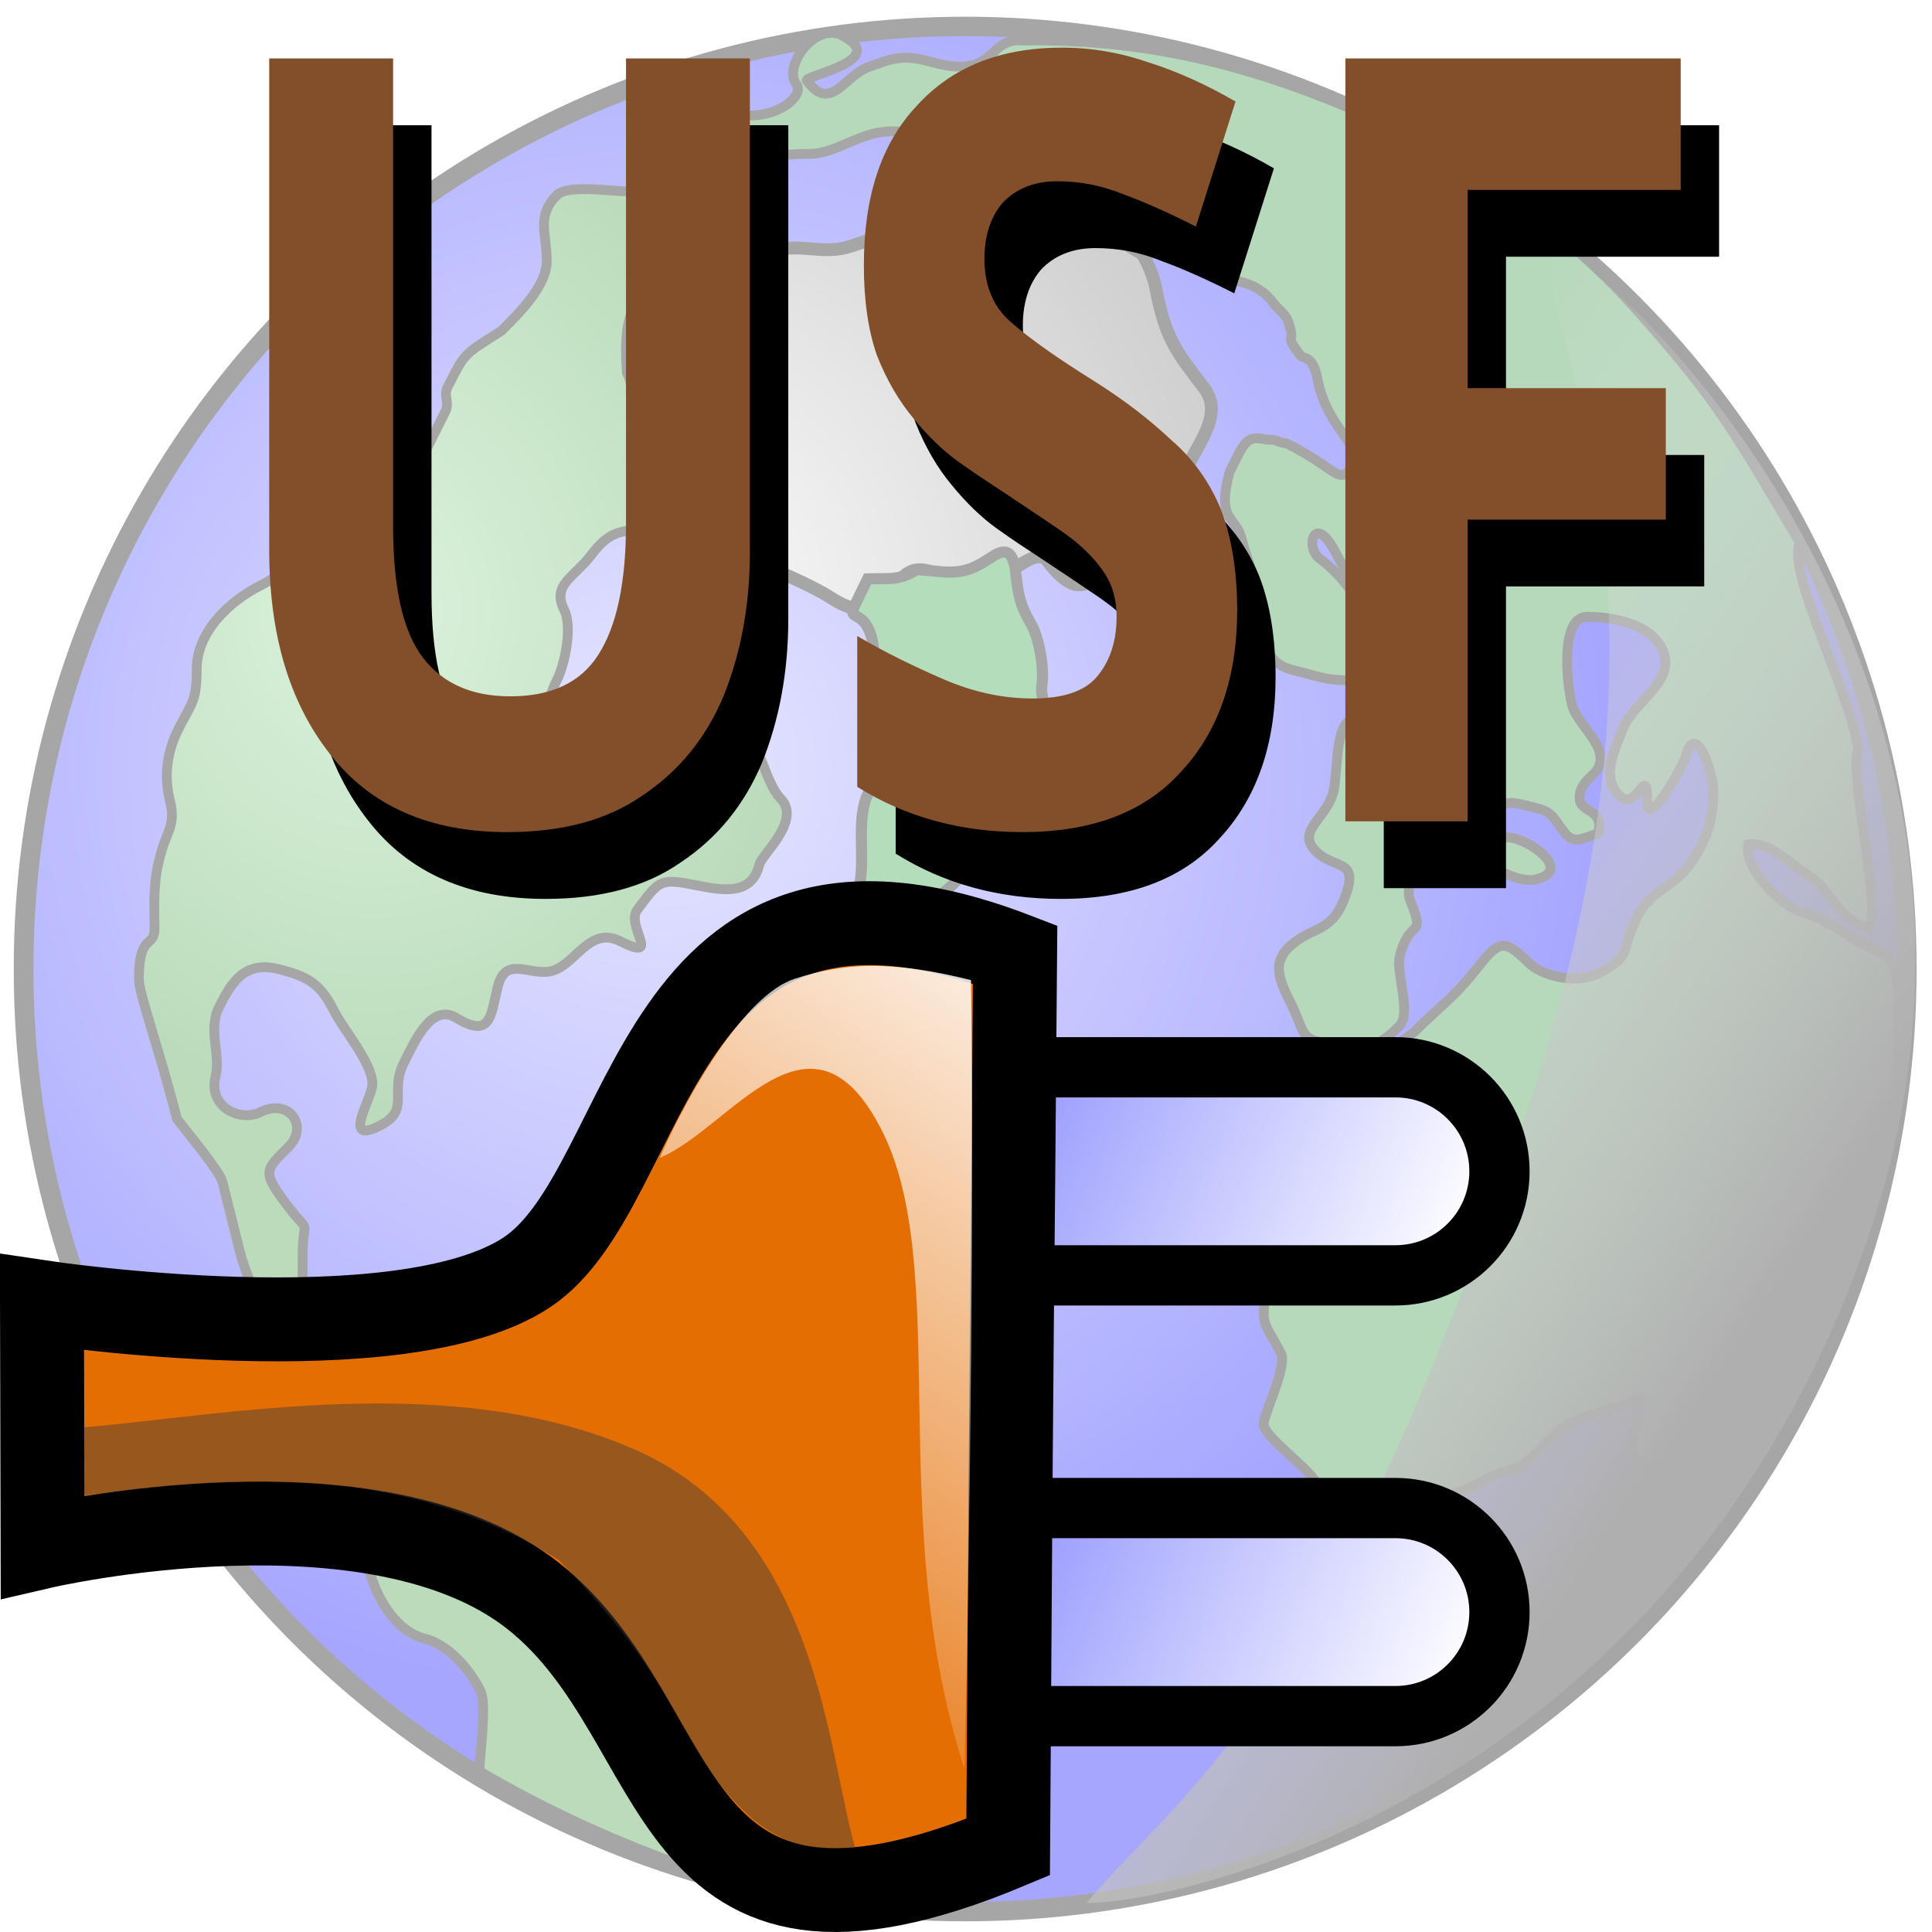
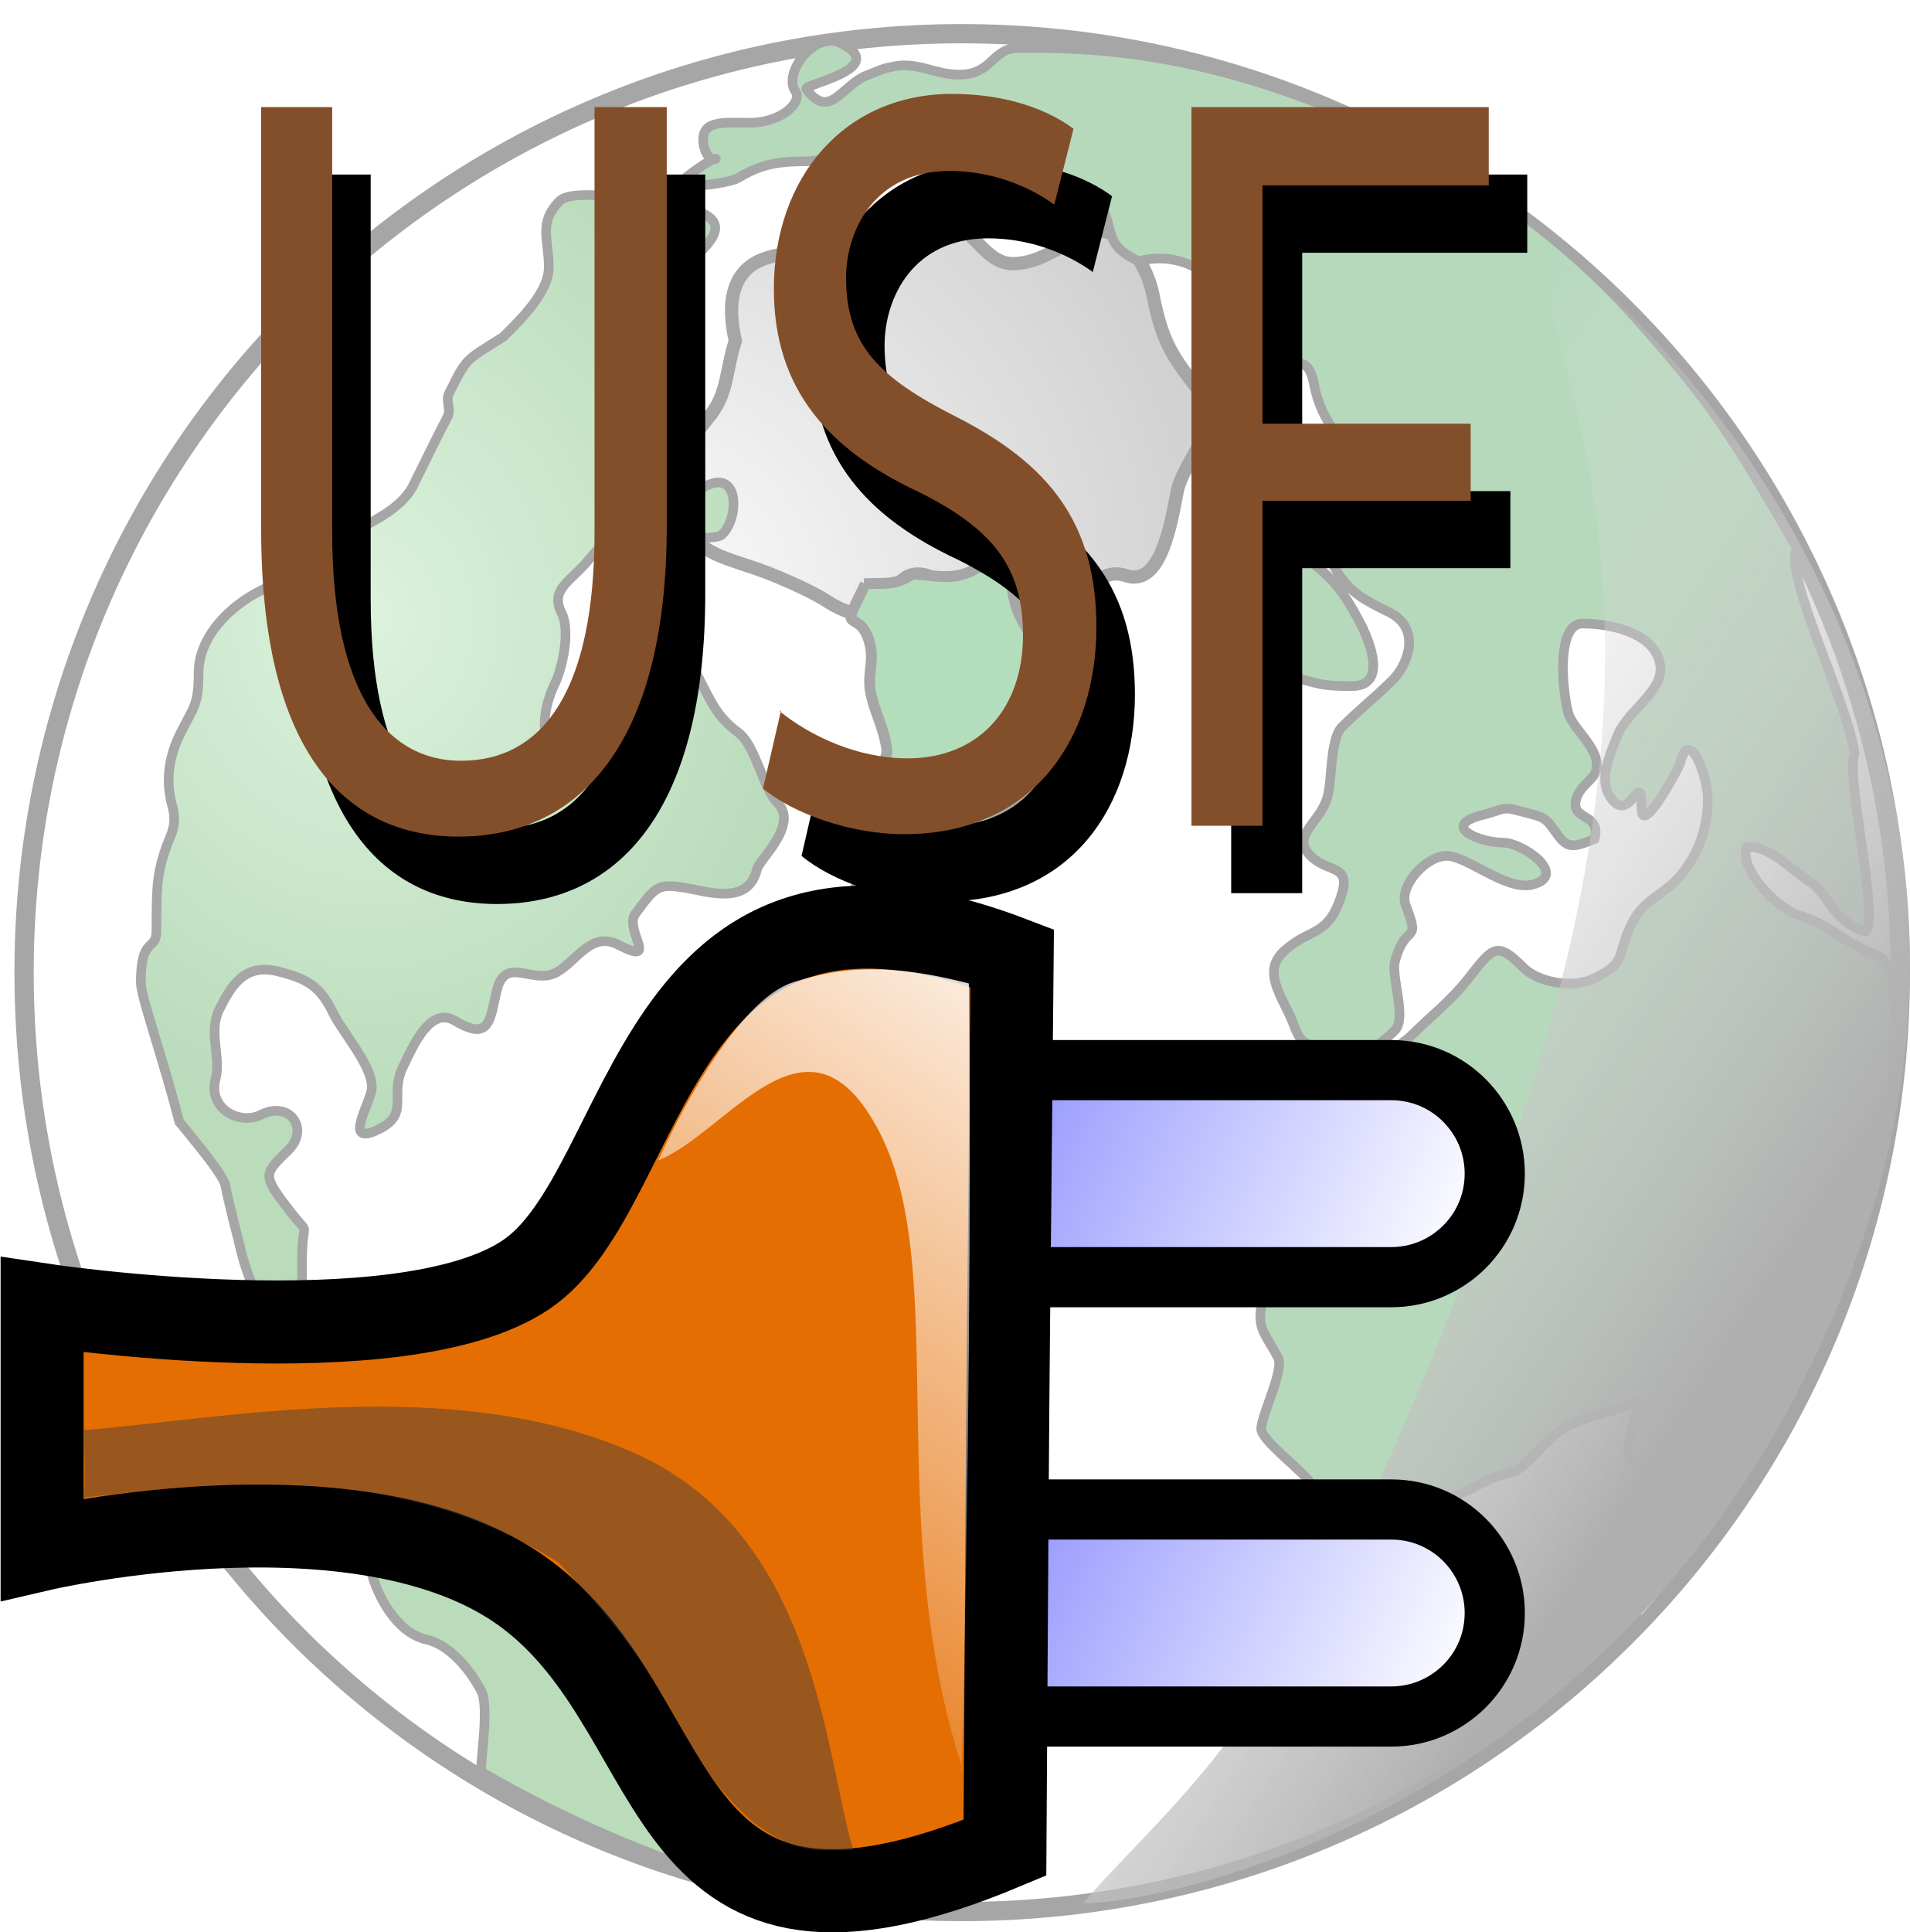
- <svg xmlns="http://www.w3.org/2000/svg" xmlns:xlink="http://www.w3.org/1999/xlink" width="16px" height="16px" id="svg6806" version="1.1">
-   <defs id="defs6808">
-     <linearGradient id="linearGradient3285">
-       <stop style="stop-color:#ffffff;stop-opacity:1;" offset="0" id="stop3287" />
-       <stop style="stop-color:#6e6e6e;stop-opacity:1;" offset="1" id="stop3289" />
+ <svg xmlns="http://www.w3.org/2000/svg" id="svg6806" viewBox="0 0 15.87 16.05">
+   <defs>
+     <radialGradient id="radial-gradient" cx="92929.17" cy="-53346.29" fx="92929.17" fy="-53346.29" r="779.43" gradientTransform="translate(-933.88 -523.01) scale(.01 0)" gradientUnits="userSpaceOnUse">
+       <stop offset="0" stop-color="#b6b8ff" />
+       <stop offset="1" stop-color="blue" />
+     </radialGradient>
+     <radialGradient id="radial-gradient-2" cx="-621.8" cy="301.07" fx="-621.8" fy="301.07" r="2" gradientTransform="translate(1799.867 580.342) rotate(-7.1951) scale(2.8139 -2.642) skewX(2.7733)" gradientUnits="userSpaceOnUse">
+       <stop offset="0" stop-color="#fff" />
+       <stop offset="1" stop-color="#6e6e6e" />
+     </radialGradient>
+     <radialGradient id="radial-gradient-3" cx="-18.96" cy="50.54" fx="-18.96" fy="50.54" r="3.64" gradientTransform="translate(24.47 62.9) rotate(-2.44) scale(1 -1.16)" gradientUnits="userSpaceOnUse">
+       <stop offset="0" stop-color="#9bda9e" />
+       <stop offset="1" stop-color="#399a3d" />
+     </radialGradient>
+     <linearGradient id="linear-gradient" x1="15.88" y1="6.05" x2="10.56" y2="9.55" gradientTransform="translate(-1.48 17.25) scale(1 -1)" gradientUnits="userSpaceOnUse">
+       <stop offset="0" stop-color="#1a1a1a" />
+       <stop offset="1" stop-color="#c3c3c3" stop-opacity="0" />
    </linearGradient>
-     <linearGradient id="linearGradient3270">
-       <stop style="stop-color:#1a1a1a;stop-opacity:1;" offset="0" id="stop3272" />
-       <stop style="stop-color:#c3c3c3;stop-opacity:0;" offset="1" id="stop3274" />
+     <linearGradient id="linear-gradient-2" x1="-297.98" y1="1703.12" x2="-295.77" y2="1708.09" gradientTransform="translate(-1388.512 257.0496) rotate(90) scale(.8199 -.8199)" gradientUnits="userSpaceOnUse">
+       <stop offset="0" stop-color="#888bfe" />
+       <stop offset="1" stop-color="#fff" />
    </linearGradient>
-     <linearGradient id="linearGradient3254">
-       <stop id="stop3256" offset="0" style="stop-color:#9bda9e;stop-opacity:1;" />
-       <stop id="stop3258" offset="1" style="stop-color:#399a3d;stop-opacity:1;" />
+     <linearGradient id="linear-gradient-3" x1="-297.98" y1="1703.12" x2="-295.77" y2="1708.09" gradientTransform="translate(-1388.512 253.3989) rotate(90) scale(.8199 -.8199)" gradientUnits="userSpaceOnUse">
+       <stop offset="0" stop-color="#888bfe" />
+       <stop offset="1" stop-color="#fff" />
    </linearGradient>
-     <linearGradient id="linearGradient3240">
-       <stop id="stop3242" offset="0" style="stop-color:#b6b8ff;stop-opacity:1;" />
-       <stop id="stop3244" offset="1" style="stop-color:#0000ff;stop-opacity:1;" />
+     <linearGradient id="linear-gradient-4" x1="-184.2" y1="1914.54" x2="-174.63" y2="1908.17" gradientTransform="translate(-1320.613 135.8094) rotate(90) scale(.6948 -.6948)" gradientUnits="userSpaceOnUse">
+       <stop offset="0" stop-color="#fff" />
+       <stop offset="1" stop-color="#fff" stop-opacity="0" />
    </linearGradient>
-     <linearGradient id="linearGradient2851">
-       <stop style="stop-color:#000000;stop-opacity:1;" offset="0" id="stop2853" />
-       <stop style="stop-color:#000000;stop-opacity:0;" offset="1" id="stop2855" />
-     </linearGradient>
-     <linearGradient id="linearGradient7278">
-       <stop style="stop-color:#ffffff;stop-opacity:1;" offset="0" id="stop7280" />
-       <stop style="stop-color:#ffffff;stop-opacity:0;" offset="1" id="stop7282" />
-     </linearGradient>
-     <linearGradient id="linearGradient7262">
-       <stop style="stop-color:#888bfe;stop-opacity:1;" offset="0" id="stop7264" />
-       <stop style="stop-color:#ffffff;stop-opacity:1;" offset="1" id="stop7266" />
-     </linearGradient>
-     <linearGradient xlink:href="#linearGradient7262" id="linearGradient7268" x1="4.597" y1="5.552" x2="6.807" y2="0.582" gradientUnits="userSpaceOnUse" gradientTransform="translate(-0.9556444,0.3822577)" />
-     <linearGradient xlink:href="#linearGradient7262" id="linearGradient7272" gradientUnits="userSpaceOnUse" gradientTransform="translate(4.93629,0.2935463)" x1="4.597" y1="5.552" x2="6.807" y2="0.582" />
-     <linearGradient xlink:href="#linearGradient7278" id="linearGradient7284" x1="2.84" y1="2.832" x2="12.407" y2="9.199" gradientUnits="userSpaceOnUse" />
-     <radialGradient xlink:href="#linearGradient3240" id="radialGradient2857" cx="-203.727" cy="389.867" fx="-203.727" fy="389.867" r="779.433" gradientTransform="translate(0,5.1869245e-5)" gradientUnits="userSpaceOnUse" />
-     <radialGradient xlink:href="#linearGradient3254" id="radialGradient3252" cx="3.09" cy="6.514" fx="3.09" fy="6.514" r="3.637" gradientTransform="matrix(0.9975375,-4.2549656e-2,4.9462775e-2,1.159609,-0.3492926,-2.375735)" gradientUnits="userSpaceOnUse" />
-     <linearGradient xlink:href="#linearGradient3270" id="linearGradient3276" x1="15.382" y1="9.685" x2="10.06" y2="6.181" gradientUnits="userSpaceOnUse" gradientTransform="matrix(0.9984446,0,0,0.9984446,-8.3930412e-4,2.2814117e-4)" />
-     <radialGradient xlink:href="#linearGradient3285" id="radialGradient3291" cx="5.687" cy="3.506" fx="5.687" fy="3.506" r="1.996" gradientTransform="matrix(2.791767,-0.3524404,0.1956759,2.6383,-11.53804,-2.109557)" gradientUnits="userSpaceOnUse" />
-     <linearGradient xlink:href="#linearGradient7262" id="linearGradient3293" gradientUnits="userSpaceOnUse" gradientTransform="matrix(0.6958568,0,0,0.6958568,8.990396,-11.19594)" x1="4.597" y1="5.552" x2="6.807" y2="0.582" />
-     <linearGradient xlink:href="#linearGradient7262" id="linearGradient3295" gradientUnits="userSpaceOnUse" gradientTransform="matrix(0.6958568,0,0,0.6958568,4.890453,-11.13421)" x1="4.597" y1="5.552" x2="6.807" y2="0.582" />
-     <linearGradient xlink:href="#linearGradient7278" id="linearGradient3297" gradientUnits="userSpaceOnUse" gradientTransform="matrix(0,0.6958568,-0.6958568,0,11.40021,5.555445)" x1="2.84" y1="2.832" x2="12.407" y2="9.199" />
-     <linearGradient xlink:href="#linearGradient7278" id="linearGradient3301" gradientUnits="userSpaceOnUse" gradientTransform="matrix(0,0.6958568,-0.6958568,0,10.70771,15.43044)" x1="2.84" y1="2.832" x2="12.407" y2="9.199" />
-     <linearGradient xlink:href="#linearGradient7262" id="linearGradient3305" gradientUnits="userSpaceOnUse" gradientTransform="matrix(0.8211366,0,0,0.8211366,14.18956,-11.55889)" x1="4.597" y1="5.552" x2="6.807" y2="0.582" />
-     <linearGradient xlink:href="#linearGradient7262" id="linearGradient3308" gradientUnits="userSpaceOnUse" gradientTransform="matrix(0.6958568,0,0,0.6958568,18.86539,-10.50345)" x1="4.597" y1="5.552" x2="6.807" y2="0.582" />
-     <linearGradient xlink:href="#linearGradient7262" id="linearGradient3312" gradientUnits="userSpaceOnUse" gradientTransform="matrix(0.8211366,0,0,0.8211366,17.87602,-11.51794)" x1="4.597" y1="5.552" x2="6.807" y2="0.582" />
-     <linearGradient xlink:href="#linearGradient7262" id="linearGradient3321" gradientUnits="userSpaceOnUse" gradientTransform="matrix(0.8211366,0,0,0.8211366,17.87602,-11.51794)" x1="4.597" y1="5.552" x2="6.807" y2="0.582" />
-     <linearGradient xlink:href="#linearGradient7262" id="linearGradient3323" gradientUnits="userSpaceOnUse" gradientTransform="matrix(0.8211366,0,0,0.8211366,14.18956,-11.55889)" x1="4.597" y1="5.552" x2="6.807" y2="0.582" />
-     <linearGradient xlink:href="#linearGradient7278" id="linearGradient3325" gradientUnits="userSpaceOnUse" gradientTransform="matrix(0,0.6958568,-0.6958568,0,10.70771,15.43044)" x1="2.84" y1="2.832" x2="12.407" y2="9.199" />
-     <linearGradient xlink:href="#linearGradient7278" id="linearGradient3329" gradientUnits="userSpaceOnUse" gradientTransform="matrix(0,0.6958568,-0.6958568,0,11.2697,16.5939)" x1="2.84" y1="2.832" x2="12.407" y2="9.199" />
-     <linearGradient xlink:href="#linearGradient7262" id="linearGradient3333" gradientUnits="userSpaceOnUse" gradientTransform="matrix(0.8211366,0,0,0.8211366,15.03448,-12.65556)" x1="4.597" y1="5.552" x2="6.807" y2="0.582" />
-     <linearGradient xlink:href="#linearGradient7262" id="linearGradient3336" gradientUnits="userSpaceOnUse" gradientTransform="matrix(0.8211366,0,0,0.8211366,19.03949,-12.07993)" x1="4.597" y1="5.552" x2="6.807" y2="0.582" />
-     <linearGradient xlink:href="#linearGradient7262" id="linearGradient3340" gradientUnits="userSpaceOnUse" gradientTransform="matrix(0.8211366,0,0,0.8211366,20.18956,-15.55889)" x1="4.597" y1="5.552" x2="6.807" y2="0.582" />
-     <linearGradient xlink:href="#linearGradient7262" id="linearGradient3344" gradientUnits="userSpaceOnUse" gradientTransform="matrix(0.8211366,0,0,0.8211366,18.88206,-12.65555)" x1="4.597" y1="5.552" x2="6.807" y2="0.582" />
-     <linearGradient xlink:href="#linearGradient7262" id="linearGradient3353" gradientUnits="userSpaceOnUse" gradientTransform="matrix(0.8211366,0,0,0.8211366,18.88206,-12.65555)" x1="4.597" y1="5.552" x2="6.807" y2="0.582" />
-     <linearGradient xlink:href="#linearGradient7262" id="linearGradient3355" gradientUnits="userSpaceOnUse" gradientTransform="matrix(0.8211366,0,0,0.8211366,15.03448,-12.65556)" x1="4.597" y1="5.552" x2="6.807" y2="0.582" />
-     <linearGradient xlink:href="#linearGradient7278" id="linearGradient3357" gradientUnits="userSpaceOnUse" gradientTransform="matrix(0,0.6958568,-0.6958568,0,11.2697,16.5939)" x1="2.84" y1="2.832" x2="12.407" y2="9.199" />
-     <linearGradient xlink:href="#linearGradient7278" id="linearGradient3361" gradientUnits="userSpaceOnUse" gradientTransform="matrix(0,0.6958568,-0.6958568,0,9.67696,16.21164)" x1="2.84" y1="2.832" x2="12.407" y2="9.199" />
-     <linearGradient xlink:href="#linearGradient7262" id="linearGradient3365" gradientUnits="userSpaceOnUse" gradientTransform="matrix(0.8211366,0,0,0.8211366,14.14254,-19.95031)" x1="4.597" y1="5.552" x2="6.807" y2="0.582" />
-     <linearGradient xlink:href="#linearGradient7262" id="linearGradient3368" gradientUnits="userSpaceOnUse" gradientTransform="matrix(0.8211366,0,0,0.8211366,17.79899,-19.95031)" x1="4.597" y1="5.552" x2="6.807" y2="0.582" />
-     <linearGradient xlink:href="#linearGradient7262" id="linearGradient3378" gradientUnits="userSpaceOnUse" gradientTransform="matrix(0.8211366,0,0,0.8211366,17.79899,-19.95031)" x1="4.597" y1="5.552" x2="6.807" y2="0.582" />
-     <linearGradient xlink:href="#linearGradient7262" id="linearGradient3380" gradientUnits="userSpaceOnUse" gradientTransform="matrix(0.8211366,0,0,0.8211366,14.14254,-19.95031)" x1="4.597" y1="5.552" x2="6.807" y2="0.582" />
-     <linearGradient xlink:href="#linearGradient7262" id="linearGradient3390" gradientUnits="userSpaceOnUse" gradientTransform="matrix(0.8211366,0,0,0.8211366,17.79899,-19.95031)" x1="4.597" y1="5.552" x2="6.807" y2="0.582" />
-     <linearGradient xlink:href="#linearGradient7262" id="linearGradient3392" gradientUnits="userSpaceOnUse" gradientTransform="matrix(0.8211366,0,0,0.8211366,14.14254,-19.95031)" x1="4.597" y1="5.552" x2="6.807" y2="0.582" />
-     <linearGradient xlink:href="#linearGradient7278" id="linearGradient3394" gradientUnits="userSpaceOnUse" gradientTransform="matrix(0,0.6958568,-0.6958568,0,9.67696,16.21164)" x1="2.84" y1="2.832" x2="12.407" y2="9.199" />
-     <radialGradient xlink:href="#linearGradient3240" id="radialGradient4759" gradientUnits="userSpaceOnUse" gradientTransform="translate(0,5.1869245e-5)" cx="-203.727" cy="389.867" fx="-203.727" fy="389.867" r="779.433" />
  </defs>
-   <g id="layer1">
-     <g id="g3068" style="opacity:0.349">
-       <a style="fill:url(#radialGradient2857);fill-opacity:1" transform="matrix(1.0107939e-2,0,0,1.0107939e-2,5.509436,1.835267)" id="a7312">
-         <path style="opacity:1;fill:url(#radialGradient4759);fill-opacity:1;stroke:#000000;stroke-width:16.147;stroke-miterlimit:4;stroke-dasharray:none;stroke-opacity:1" id="path1961" d="M 820,558.076 A 771.429,785.714 0 1 1 -722.857,558.076 A 771.429,785.714 0 1 1 820,558.076 z" transform="matrix(1.000006,0,0,0.981824,197.1427,64.42932)" />
-       </a>
-       <path id="path3740" d="M 6.112,2.778 C 6.044,2.478 6.074,2.183 6.378,2.084 C 6.622,2.004 6.809,2.116 7.043,2.04 C 7.307,1.954 7.528,1.861 7.775,1.78 C 8.028,1.697 8.146,2.127 8.407,2.127 C 8.681,2.127 8.824,1.948 9.073,1.867 C 9.298,1.793 9.522,2.13 9.572,2.387 C 9.651,2.802 9.74,2.911 9.971,3.212 C 10.17,3.472 9.824,3.76 9.771,4.037 C 9.709,4.361 9.623,4.824 9.339,4.731 C 9.05,4.637 9.015,5.09 8.673,4.644 C 8.564,4.502 8.289,4.861 8.075,4.861 C 7.847,4.861 7.632,4.571 7.442,4.818 C 7.269,5.045 7.142,5.121 6.877,4.948 C 6.725,4.849 6.376,4.698 6.212,4.644 C 5.947,4.558 5.747,4.516 5.613,4.167 C 5.496,3.861 5.772,3.569 5.912,3.386 C 6.055,3.2 6.036,3.027 6.112,2.778 z" style="fill:url(#radialGradient3291);fill-opacity:1;fill-rule:evenodd;stroke:#000000;stroke-width:0.106;stroke-linecap:butt;stroke-linejoin:miter;stroke-miterlimit:4;stroke-dasharray:none;stroke-opacity:1" />
-       <path id="path3742" d="M 5.192,3.087 C 5.299,3.301 5.14,3.499 5.307,3.722 C 5.473,3.943 5.566,4.127 5.856,3.982 C 6.147,3.837 6.135,4.252 6,4.386 C 5.945,4.442 5.541,4.386 5.452,4.386 C 5.176,4.386 5.06,4.379 4.903,4.588 C 4.757,4.783 4.567,4.84 4.672,5.05 C 4.746,5.199 4.671,5.515 4.614,5.628 C 4.52,5.817 4.489,6.014 4.585,6.206 C 4.677,6.388 4.99,6.537 4.99,6.234 C 4.99,5.949 5.157,5.952 5.336,5.772 C 5.452,5.656 5.327,5.319 5.481,5.166 C 5.656,4.991 5.757,5.459 5.798,5.541 C 5.913,5.772 5.954,5.889 6.145,6.032 C 6.288,6.139 6.343,6.49 6.462,6.61 C 6.644,6.791 6.31,7.075 6.289,7.159 C 6.226,7.412 6.003,7.379 5.769,7.332 C 5.463,7.271 5.463,7.288 5.278,7.534 C 5.178,7.669 5.492,7.973 5.134,7.794 C 4.902,7.678 4.788,7.938 4.614,8.025 C 4.424,8.12 4.194,7.886 4.123,8.169 C 4.062,8.412 4.069,8.605 3.777,8.429 C 3.573,8.307 3.438,8.617 3.343,8.805 C 3.222,9.048 3.405,9.193 3.141,9.325 C 2.823,9.484 3.084,9.097 3.084,8.978 C 3.084,8.802 2.844,8.528 2.766,8.372 C 2.651,8.142 2.548,8.086 2.304,8.025 C 2.019,7.954 1.911,8.147 1.813,8.343 C 1.72,8.528 1.831,8.731 1.784,8.92 C 1.724,9.161 1.983,9.297 2.159,9.209 C 2.398,9.09 2.558,9.331 2.39,9.498 C 2.204,9.684 2.164,9.696 2.362,9.96 C 2.594,10.27 2.506,10.03 2.506,10.422 C 2.506,10.538 2.506,10.653 2.506,10.769 C 2.506,10.881 2.491,11.002 2.654,11.101 C 2.852,11.221 2.948,11.294 3.158,11.252 C 3.337,11.216 3.457,11.288 3.603,11.346 C 3.81,11.429 3.918,11.673 4.094,11.779 C 4.32,11.915 4.497,12.004 4.73,12.097 C 4.907,12.168 5.139,12.267 5.25,12.415 C 5.379,12.587 5.554,12.759 5.712,12.877 C 5.896,13.015 6.119,13.053 6.289,13.223 C 6.448,13.382 6.603,13.392 6.78,13.628 C 6.946,13.849 7.178,13.87 7.387,13.974 C 7.569,14.065 7.703,13.685 7.935,13.916 C 8.056,14.037 8.251,14.197 8.282,14.321 C 8.34,14.553 8.035,14.638 7.878,14.638 C 7.754,14.638 7.861,14.664 7.82,14.725 C 7.665,14.725 7.733,15.072 7.589,15.129 C 7.52,15.157 7.42,15.172 7.358,15.187 L 7.213,15.187 C 7.175,15.178 7.136,15.168 7.098,15.158 C 6.973,15.127 6.643,15.357 6.52,15.418 C 6.365,15.496 6.1,15.464 5.939,15.545 C 5.272,15.334 4.575,15.025 3.975,14.671 C 3.954,14.656 4.041,14.127 3.979,14.003 C 3.883,13.811 3.706,13.617 3.517,13.57 C 3.262,13.506 3.107,13.202 3.055,12.992 C 2.998,12.764 2.919,12.564 2.737,12.472 C 2.431,12.319 2.709,12.111 2.852,12.039 C 3.057,11.937 3.129,11.661 2.997,11.519 C 2.778,11.285 2.688,11.358 2.506,11.267 C 2.356,11.192 2.233,11.119 2.188,10.942 C 2.14,10.747 2.036,10.564 1.986,10.364 C 1.936,10.165 1.89,9.979 1.842,9.787 C 1.819,9.698 1.538,9.362 1.466,9.267 C 1.308,8.653 1.15,8.228 1.15,8.106 C 1.151,7.715 1.285,7.86 1.28,7.678 C 1.272,7.357 1.282,7.228 1.347,7.018 C 1.386,6.891 1.454,6.82 1.409,6.639 C 1.353,6.417 1.386,6.221 1.477,6.039 C 1.587,5.819 1.629,5.812 1.629,5.543 C 1.629,5.239 1.89,4.983 2.159,4.848 C 2.397,4.73 2.572,4.526 2.795,4.415 C 2.991,4.317 3.293,4.199 3.401,3.982 C 3.499,3.787 3.594,3.596 3.69,3.404 C 3.723,3.338 3.673,3.272 3.704,3.211 C 3.857,2.913 3.831,2.945 4.152,2.74 C 4.295,2.597 4.528,2.371 4.528,2.162 C 4.528,1.929 4.438,1.79 4.614,1.614 C 4.701,1.527 5.075,1.585 5.192,1.585 C 5.454,1.585 5.545,1.614 5.769,1.704 C 6.081,1.829 5.777,2.036 5.632,2.18 C 5.263,2.439 5.152,2.545 5.192,3.087 z" style="fill:url(#radialGradient3252);fill-opacity:1;fill-rule:evenodd;stroke:#000000;stroke-width:0.081;stroke-linecap:butt;stroke-linejoin:miter;stroke-miterlimit:4;stroke-dasharray:none;stroke-opacity:1" />
-       <path id="path5518" d="M 7.185,4.794 C 7.151,4.863 7.118,4.932 7.084,5.002 C 7.01,5.153 7.144,5.037 7.214,5.265 C 7.263,5.424 7.203,5.515 7.228,5.679 C 7.256,5.856 7.352,5.995 7.373,6.187 C 7.38,6.255 7.25,6.472 7.214,6.526 C 7.084,6.726 7.158,7.033 7.127,7.279 C 7.096,7.442 7.272,7.611 7.272,7.768 C 7.272,7.894 7.395,7.938 7.474,7.938 C 7.626,7.938 7.637,7.915 7.676,7.787 C 7.706,7.689 7.718,7.468 7.791,7.411 C 7.842,7.371 8.022,7.219 8.022,7.147 C 8.022,7.005 8.19,6.872 8.267,6.771 C 8.354,6.657 8.473,6.571 8.57,6.507 C 8.712,6.415 8.758,6.357 8.758,6.15 C 8.758,6.014 8.606,5.822 8.628,5.679 C 8.651,5.527 8.601,5.274 8.541,5.171 C 8.442,5 8.435,4.934 8.411,4.738 C 8.393,4.58 8.339,4.531 8.224,4.606 C 8.092,4.693 8.01,4.738 7.863,4.738 C 7.776,4.738 7.684,4.719 7.589,4.719 C 7.438,4.814 7.35,4.787 7.185,4.794 z" style="fill:#299d3d;fill-opacity:1;fill-rule:evenodd;stroke:#000000;stroke-width:0.092;stroke-linecap:butt;stroke-linejoin:miter;stroke-miterlimit:4;stroke-dasharray:none;stroke-opacity:1" />
-       <path id="path5522" d="M 10.494,3.642 C 10.32,3.601 10.31,3.655 10.183,3.909 C 10.071,4.322 10.238,4.272 10.284,4.465 C 10.325,4.636 10.429,4.858 10.429,5.028 C 10.429,5.267 10.47,5.49 10.703,5.548 C 10.982,5.618 10.975,5.635 11.245,5.635 C 11.543,5.635 11.398,5.279 11.331,5.144 C 11.225,4.932 11.127,4.775 10.927,4.624 C 10.803,4.531 10.887,4.227 11.071,4.595 C 11.201,4.854 11.337,4.916 11.562,5.028 C 11.815,5.155 11.725,5.443 11.591,5.577 C 11.431,5.737 11.317,5.822 11.158,5.982 C 11.059,6.08 11.077,6.421 11.042,6.559 C 10.987,6.78 10.729,6.881 10.898,7.05 C 11.058,7.21 11.271,7.1 11.129,7.454 C 11.029,7.705 10.89,7.677 10.725,7.801 C 10.519,7.955 10.587,8.103 10.696,8.321 C 10.812,8.553 10.757,8.638 11.071,8.638 C 11.37,8.638 11.376,8.709 11.591,8.494 C 11.689,8.396 11.56,8.05 11.591,7.924 C 11.677,7.58 11.813,7.793 11.678,7.454 C 11.613,7.293 11.844,7.043 12.017,7.043 C 12.192,7.043 12.512,7.334 12.725,7.281 C 13.035,7.203 12.642,6.935 12.486,6.935 C 12.284,6.935 11.956,6.793 12.313,6.704 C 12.548,6.645 12.445,6.621 12.739,6.696 C 12.863,6.728 12.872,6.79 12.961,6.9 C 13.029,6.983 13.091,6.956 13.237,6.898 C 13.285,6.694 13.089,6.734 13.082,6.617 C 13.073,6.483 13.2,6.431 13.237,6.357 C 13.325,6.182 13.059,5.998 13.021,5.844 C 12.972,5.652 12.92,5.108 13.143,5.108 C 13.371,5.108 13.721,5.174 13.786,5.433 C 13.842,5.659 13.526,5.823 13.439,6.039 C 13.358,6.243 13.265,6.442 13.411,6.588 C 13.558,6.735 13.642,6.295 13.642,6.646 C 13.642,6.879 13.946,6.325 13.959,6.27 C 14.039,5.951 14.19,6.399 14.19,6.559 C 14.19,6.789 14.126,6.982 13.988,7.166 C 13.838,7.366 13.668,7.372 13.555,7.599 C 13.417,7.875 13.527,7.916 13.237,8.061 C 13.051,8.154 12.768,8.082 12.66,7.974 C 12.44,7.755 12.41,7.796 12.198,8.061 C 12.041,8.257 11.896,8.363 11.736,8.523 C 11.569,8.69 11.32,8.72 11.216,8.927 C 11.124,9.111 10.997,9.35 11.042,9.534 C 11.102,9.772 10.901,9.935 10.754,10.082 C 10.609,10.227 10.538,10.511 10.494,10.689 C 10.423,10.974 10.494,10.979 10.609,11.209 C 10.66,11.31 10.484,11.671 10.465,11.786 C 10.448,11.885 10.836,12.154 10.898,12.277 C 10.98,12.441 11.289,12.321 11.418,12.451 C 11.529,12.561 11.854,12.415 11.967,12.393 C 12.197,12.347 12.323,12.206 12.544,12.162 C 12.675,12.136 12.825,11.877 13.006,11.786 C 13.211,11.684 13.375,11.674 13.555,11.584 C 13.701,11.511 13.409,12.002 13.555,12.075 C 13.759,12.177 13.885,12.199 13.815,12.479 C 13.77,12.659 13.688,12.797 13.627,12.963 C 13.492,13.336 13.593,13.214 13.584,13.476 C 14.212,12.717 14.295,12.65 14.797,11.815 C 15.288,10.921 15.576,10.129 15.692,9.043 C 15.712,8.855 15.721,8.662 15.721,8.465 C 15.721,8.279 15.744,7.958 15.577,7.888 C 15.216,7.736 15.238,7.648 14.883,7.541 C 14.715,7.457 14.434,7.183 14.479,6.992 C 14.65,6.965 14.837,7.162 15.001,7.267 C 15.173,7.378 15.205,7.607 15.475,7.685 C 15.594,7.585 15.304,6.376 15.389,6.205 C 15.324,5.739 14.794,4.739 14.905,4.494 C 14.363,3.578 14.235,3.33 13.548,2.559 C 12.952,1.891 12.224,1.404 11.418,1 C 10.447,0.565 9.553,0.319 8.472,0.336 C 8.22,0.311 8.241,0.552 7.952,0.552 C 7.731,0.552 7.604,0.437 7.375,0.494 C 7.316,0.509 7.259,0.533 7.201,0.552 C 6.986,0.624 6.885,0.939 6.682,0.668 C 6.651,0.627 7.385,0.5 6.97,0.292 C 6.753,0.183 6.482,0.546 6.595,0.697 C 6.66,0.783 6.471,0.956 6.219,0.956 C 6.001,0.956 5.787,0.93 5.844,1.159 C 5.902,1.389 6.087,1.121 5.729,1.39 C 5.512,1.552 6.067,1.458 6.133,1.419 C 6.332,1.299 6.475,1.274 6.71,1.274 C 6.885,1.274 7.079,1.137 7.259,1.101 C 7.512,1.05 7.702,1.149 7.894,1.245 C 7.98,1.288 8.363,1.17 8.443,1.13 C 8.763,0.97 8.601,1.186 8.674,1.332 C 8.722,1.428 9.032,1.412 9.136,1.621 C 9.265,1.879 9.163,1.966 9.454,2.112 C 9.471,2.12 9.748,2.014 10.032,2.227 C 10.22,2.368 10.385,2.294 10.551,2.516 C 10.588,2.565 10.647,2.602 10.667,2.66 C 10.742,2.873 10.622,2.745 10.768,2.942 C 10.797,2.981 10.872,2.93 10.912,3.144 C 10.993,3.567 11.311,3.695 11.194,3.866 C 11.091,4.017 11.079,3.896 10.71,3.7 C 10.691,3.695 10.659,3.671 10.653,3.671 C 10.606,3.671 10.571,3.642 10.53,3.642 C 10.518,3.642 10.506,3.642 10.494,3.642 z" style="fill:#2d913e;fill-opacity:1;fill-rule:evenodd;stroke:#000000;stroke-width:0.081;stroke-linecap:butt;stroke-linejoin:miter;stroke-miterlimit:4;stroke-dasharray:none;stroke-opacity:1" />
-       <path id="path3260" d="M 8.997,15.759 C 9.71,15.769 13.832,14.908 15.452,10.303 C 17.053,5.755 13.492,2.291 12.885,2.055 C 12.564,2.592 14.251,4.567 12.575,9.412 C 10.919,14.2 9.873,14.739 8.997,15.759 z" style="fill:url(#linearGradient3276);fill-opacity:1;fill-rule:evenodd;stroke:none;stroke-width:1px;stroke-linecap:butt;stroke-linejoin:miter;stroke-opacity:1" />
+   <g id="g3068" opacity=".35">
+     <g id="a7312">
+       <path id="path1961" d="M15.79,8.08c0,4.31-3.49,7.8-7.8,7.8S.2,12.39.2,8.08,3.69.28,7.99.28s7.8,3.49,7.8,7.8Z" fill="url(#radial-gradient)" stroke="#000" stroke-miterlimit="10" stroke-width=".16" />
    </g>
-     <g id="g3382" transform="matrix(0.9984446,0,0,0.9984446,2.192649,-10.16055)">
-       <g transform="translate(-9.492734,0.7008058)" id="g3370">
-         <rect style="fill:url(#linearGradient3390);fill-opacity:1;fill-rule:evenodd;stroke:#000000;stroke-width:0.5;stroke-miterlimit:4;stroke-dasharray:none;stroke-dashoffset:0;stroke-opacity:1" id="rect3342" width="1.726" height="6.278" x="21.984" y="-19.734" ry="0.863" transform="matrix(0,1,-1,0,0,0)" />
-         <rect style="fill:url(#linearGradient3392);fill-opacity:1;fill-rule:evenodd;stroke:#000000;stroke-width:0.5;stroke-miterlimit:4;stroke-dasharray:none;stroke-dashoffset:0;stroke-opacity:1" id="rect6879" width="1.726" height="6.278" x="18.328" y="-19.734" ry="0.863" transform="matrix(0,1,-1,0,0,0)" />
-       </g>
-       <path id="path6877" d="M -1.848,20.978 C -1.848,20.978 1.133,21.427 2.178,20.727 C 3.245,20.013 3.19,16.928 6.224,18.094 C 6.198,21.448 6.198,20.387 6.166,25.497 C 3.229,26.724 3.558,24.473 2.233,23.419 C 0.909,22.366 -1.843,23.005 -1.843,23.005 L -1.848,20.978 z " style="fill:#e56e03;fill-opacity:1;fill-rule:evenodd;stroke:#000000;stroke-width:0.696px;stroke-linecap:butt;stroke-linejoin:miter;stroke-opacity:1" />
-       <path id="path7276" d="M 5.803,24.845 C 5.858,22.573 5.88,20.08 5.858,18.306 C 5.193,18.14 4.809,18.161 4.395,18.295 C 3.985,18.428 3.52,19.226 3.276,19.78 C 3.863,19.537 4.528,18.395 5.116,19.548 C 5.703,20.7 5.138,22.795 5.803,24.845 z " style="fill:url(#linearGradient3394);fill-opacity:1;fill-rule:evenodd;stroke:none;stroke-width:1px;stroke-linecap:butt;stroke-linejoin:miter;stroke-opacity:1" />
-       <path id="path7286" d="M -1.5,22.579 C -1.489,22.317 -1.502,22.258 -1.5,22.015 C -0.356,21.921 1.564,21.532 3.077,22.203 C 4.59,22.874 4.663,24.692 4.898,25.507 C 4.566,25.5 4.415,25.542 4.062,25.278 C 3.395,24.684 3.555,24.268 2.441,23.118 C 1.084,22.264 -0.388,22.448 -1.5,22.579 z " style="fill:#3c3c3c;fill-opacity:0.455;fill-rule:evenodd;stroke:none;stroke-width:1px;stroke-linecap:butt;stroke-linejoin:miter;stroke-opacity:1" />
+     <path id="path3740" d="M6.11,2.83c-.07-.3-.04-.6.27-.69.24-.08.43.03.67-.04.26-.09.48-.18.73-.26.25-.08.37.35.63.35s.42-.18.67-.26c.23-.07.45.26.5.52.08.41.17.52.4.82.2.26-.15.55-.2.82-.06.32-.15.79-.43.69-.29-.09-.32.36-.67-.09-.11-.14-.38.22-.6.22-.23,0-.44-.29-.63-.04-.17.23-.3.3-.57.13-.15-.1-.5-.25-.67-.3-.26-.09-.46-.13-.6-.48-.12-.31.16-.6.3-.78.14-.19.12-.36.2-.61Z" fill="url(#radial-gradient-2)" fill-rule="evenodd" stroke="#000" stroke-width=".11" />
+     <path id="path3742" d="M5.19,3.14c.11.21-.05.41.12.64.17.22.26.41.55.26.29-.15.28.27.14.4-.06.06-.46,0-.55,0-.28,0-.39,0-.55.2-.15.19-.34.25-.23.46.07.15,0,.46-.06.58-.09.19-.12.39-.03.58.09.18.4.33.4.03,0-.29.17-.28.35-.46.12-.12,0-.45.14-.61.18-.18.28.29.32.38.12.23.16.35.35.49.14.11.2.46.32.58.18.18-.15.47-.17.55-.06.25-.29.22-.52.17-.31-.06-.31-.04-.49.2-.1.13.21.44-.14.26-.23-.12-.35.14-.52.23-.19.1-.42-.14-.49.14-.06.24-.05.44-.35.26-.2-.12-.34.19-.43.38-.12.24.06.39-.2.52-.32.16-.06-.23-.06-.35,0-.18-.24-.45-.32-.61-.11-.23-.22-.29-.46-.35-.28-.07-.39.12-.49.32-.09.19.02.39-.03.58-.06.24.2.38.38.29.24-.12.4.12.23.29-.19.19-.23.2-.03.46.23.31.14.07.14.46v.35c0,.11-.02.23.15.33.2.12.29.19.5.15.18-.04.3.04.45.09.21.08.31.33.49.43.23.14.4.22.64.32.18.07.41.17.52.32.13.17.3.34.46.46.18.14.41.18.58.35.16.16.31.17.49.4.17.22.4.24.61.35.18.09.32-.29.55-.06.12.12.32.28.35.4.06.23-.25.32-.4.32-.12,0-.02.03-.06.09-.16,0-.09.35-.23.4-.07.03-.17.04-.23.06h-.14s-.08-.02-.12-.03c-.12-.03-.45.2-.58.26-.15.08-.42.05-.58.13-.67-.21-1.36-.52-1.96-.87-.02-.01.07-.54,0-.67-.1-.19-.27-.39-.46-.43-.25-.06-.41-.37-.46-.58-.06-.23-.14-.43-.32-.52-.31-.15-.03-.36.12-.43.2-.1.28-.38.14-.52-.22-.23-.31-.16-.49-.25-.15-.07-.27-.15-.32-.32-.05-.19-.15-.38-.2-.58-.05-.2-.1-.39-.14-.58-.02-.09-.3-.42-.38-.52-.16-.61-.32-1.04-.32-1.16,0-.39.13-.25.13-.43,0-.32,0-.45.07-.66.04-.13.11-.2.06-.38-.06-.22-.02-.42.07-.6.11-.22.15-.23.15-.5,0-.3.26-.56.53-.69.24-.12.41-.32.64-.43.2-.1.5-.22.61-.43.1-.2.19-.39.29-.58.03-.07-.02-.13.01-.19.15-.3.13-.27.45-.47.14-.14.38-.37.38-.58,0-.23-.09-.37.09-.55.09-.09.46-.03.58-.03.26,0,.35.03.58.12.31.12,0,.33-.14.48-.37.26-.48.36-.44.91Z" fill="url(#radial-gradient-3)" fill-rule="evenodd" stroke="#000" stroke-width=".08" />
+     <path id="path5518" d="M7.19,4.85c-.03.07-.07.14-.1.21-.07.15.06.04.13.26.05.16-.01.25.01.41.03.18.12.32.14.51,0,.07-.12.28-.16.34-.13.2-.06.51-.09.75-.03.16.14.33.14.49,0,.13.12.17.2.17.15,0,.16-.02.2-.15.03-.1.04-.32.12-.38.05-.04.23-.19.23-.26,0-.14.17-.28.25-.38.09-.11.21-.2.3-.26.14-.09.19-.15.19-.36,0-.14-.15-.33-.13-.47.02-.15-.03-.4-.09-.51-.1-.17-.11-.24-.13-.43-.02-.16-.07-.21-.19-.13-.13.09-.21.13-.36.13-.09,0-.18-.02-.27-.02-.15.1-.24.07-.4.08Z" fill="#299d3d" fill-rule="evenodd" stroke="#000" stroke-width=".09" />
+     <path id="path5522" d="M10.49,3.7c-.17-.04-.18.01-.31.27-.11.41.05.36.1.56.04.17.14.39.14.56,0,.24.04.46.27.52.28.07.27.09.54.09.3,0,.15-.36.09-.49-.11-.21-.2-.37-.4-.52-.12-.09-.04-.4.14-.03.13.26.27.32.49.43.25.13.16.41.03.55-.16.16-.27.24-.43.4-.1.1-.08.44-.12.58-.06.22-.31.32-.14.49.16.16.37.05.23.4-.1.25-.24.22-.4.35-.21.15-.14.3-.03.52.12.23.06.32.38.32s.3.07.52-.14c.1-.1-.03-.44,0-.57.09-.34.22-.13.09-.47-.06-.16.17-.41.34-.41s.49.29.71.24c.31-.08-.08-.35-.24-.35-.2,0-.53-.14-.17-.23.23-.06.13-.08.43,0,.12.03.13.09.22.2.07.08.13.06.28,0,.05-.2-.15-.16-.16-.28,0-.13.12-.19.16-.26.09-.18-.18-.36-.22-.51-.05-.19-.1-.74.12-.74s.58.07.64.32c.06.23-.26.39-.35.61-.08.2-.17.4-.03.55.15.15.23-.29.23.06,0,.23.3-.32.32-.38.08-.32.23.13.23.29,0,.23-.06.42-.2.61-.15.2-.32.21-.43.43-.14.28-.03.32-.32.46-.19.09-.47.02-.58-.09-.22-.22-.25-.18-.46.09-.16.2-.3.3-.46.46-.17.17-.42.2-.52.4-.09.18-.22.42-.17.61.06.24-.14.4-.29.55-.14.14-.22.43-.26.61-.07.28,0,.29.12.52.05.1-.13.46-.14.58-.02.1.37.37.43.49.08.16.39.04.52.17.11.11.44-.04.55-.06.23-.05.36-.19.58-.23.13-.03.28-.28.46-.38.2-.1.37-.11.55-.2.15-.07-.15.42,0,.49.2.1.33.12.26.4-.04.18-.13.32-.19.48-.14.37-.03.25-.04.51.63-.76.71-.83,1.21-1.66.49-.89.78-1.69.9-2.77.02-.19.03-.38.03-.58,0-.19.02-.51-.14-.58-.36-.15-.34-.24-.69-.35-.17-.08-.45-.36-.4-.55.17-.03.36.17.52.28.17.11.2.34.47.42.12-.1-.17-1.31-.09-1.48-.07-.47-.59-1.47-.48-1.71-.54-.92-.67-1.16-1.36-1.93-.6-.67-1.32-1.16-2.13-1.56-.97-.43-1.86-.68-2.95-.66-.25-.02-.23.22-.52.22-.22,0-.35-.12-.58-.06-.06.01-.12.04-.17.06-.22.07-.32.39-.52.12-.03-.04.7-.17.29-.38-.22-.11-.49.25-.38.4.06.09-.12.26-.38.26-.22,0-.43-.03-.38.2.06.23.24-.04-.12.23-.22.16.34.07.4.03.2-.12.34-.14.58-.14.17,0,.37-.14.55-.17.25-.05.44.05.64.14.09.04.47-.08.55-.12.32-.16.16.06.23.2.05.1.36.08.46.29.13.26.03.35.32.49.02,0,.29-.1.58.12.19.14.35.07.52.29.04.05.1.09.12.14.07.21-.04.08.1.28.03.04.1-.01.14.2.08.42.4.55.28.72-.1.15-.11.03-.48-.17-.02,0-.05-.03-.06-.03-.05,0-.08-.03-.12-.03h-.04Z" fill="#2d913e" fill-rule="evenodd" stroke="#000" stroke-width=".08" />
+     <path id="path3260" d="M9,15.81c.71.01,4.84-.85,6.46-5.46,1.6-4.55-1.96-8.01-2.57-8.25-.32.54,1.37,2.51-.31,7.36-1.66,4.79-2.7,5.33-3.58,6.35Z" fill="url(#linear-gradient)" fill-rule="evenodd" />
+   </g>
+   <g id="g3382">
+     <g id="g3370">
+       <path id="rect3342" d="M12.42,13.4h0c0,.48-.39.86-.86.86h-4.54c-.48,0-.86-.39-.86-.86h0c0-.48.39-.86.86-.86h4.54c.48,0,.86.39.86.86Z" fill="url(#linear-gradient-2)" fill-rule="evenodd" stroke="#000" stroke-miterlimit="3.99" stroke-width=".5" />
+       <path id="rect6879" d="M12.42,9.75h0c0,.48-.39.86-.86.86h-4.54c-.48,0-.86-.39-.86-.86h0c0-.48.39-.86.86-.86h4.54c.48,0,.86.39.86.86Z" fill="url(#linear-gradient-3)" fill-rule="evenodd" stroke="#000" stroke-miterlimit="3.99" stroke-width=".5" />
    </g>
-     <g id="g2368" transform="translate(-0.2327981,0.2251646)">
-       <text transform="scale(0.8754908,1.142216)" id="text2482" y="6.245" x="2.518" style="font-style:normal;font-variant:normal;font-weight:bold;font-stretch:normal;line-height:0%;font-family:'Microsoft Sans Serif', 'Bitstream Vera Sans', Helvetica, Arial;text-align:start;writing-mode:lr-tb;text-anchor:start;fill:#000000;fill-opacity:1;stroke:none;stroke-width:1px;stroke-linecap:butt;stroke-linejoin:miter;stroke-opacity:1" xml:space="preserve">
-         <tspan y="6.245" x="2.518" id="tspan2484" style="font-style:normal;font-variant:normal;font-weight:bold;font-stretch:normal;font-size:7.752px;line-height:1.25;font-family:'Noto Sans';-inkscape-font-specification:'Noto Sans, Bold';font-variant-ligatures:normal;font-variant-caps:normal;font-variant-numeric:normal;font-feature-settings:normal;text-align:start;writing-mode:lr-tb;text-anchor:start">USF</tspan>
-       </text>
-       <text transform="scale(0.8754908,1.142216)" id="text2478" y="5.754" x="2.158" style="font-style:normal;font-variant:normal;font-weight:bold;font-stretch:normal;line-height:0%;font-family:'Microsoft Sans Serif', 'Bitstream Vera Sans', Helvetica, Arial;text-align:start;writing-mode:lr-tb;text-anchor:start;fill:#834f2a;fill-opacity:1;stroke:none;stroke-width:1px;stroke-linecap:butt;stroke-linejoin:miter;stroke-opacity:1" xml:space="preserve">
-         <tspan y="5.754" x="2.158" id="tspan2480" style="font-style:normal;font-variant:normal;font-weight:bold;font-stretch:normal;font-size:7.752px;line-height:1.25;font-family:'Noto Sans';-inkscape-font-specification:'Noto Sans, Bold';font-variant-ligatures:normal;font-variant-caps:normal;font-variant-numeric:normal;font-feature-settings:normal;text-align:start;writing-mode:lr-tb;text-anchor:start">USF</tspan>
-       </text>
+     <path id="path6877" d="M.35,10.84s2.98.45,4.02-.25c1.06-.71,1.01-3.79,4.04-2.63-.03,3.35-.03,2.29-.06,7.39-2.93,1.23-2.6-1.02-3.93-2.07-1.32-1.05-4.07-.41-4.07-.41v-2.02Z" fill="#e56e03" fill-rule="evenodd" stroke="#000" stroke-miterlimit="3.99" stroke-width=".69" />
+     <path id="path7276" d="M7.99,14.7c.06-2.27.08-4.76.06-6.53-.66-.17-1.05-.14-1.46-.01-.41.13-.87.93-1.12,1.48.59-.24,1.25-1.38,1.84-.23.59,1.15.02,3.24.69,5.29Z" fill="url(#linear-gradient-4)" fill-rule="evenodd" />
+     <path id="path7286" d="M.7,12.44c.01-.26,0-.32,0-.56,1.14-.09,3.06-.48,4.57.19,1.51.67,1.58,2.49,1.82,3.3-.33,0-.48.03-.83-.23-.67-.59-.51-1.01-1.62-2.16-1.36-.85-2.82-.67-3.93-.54Z" fill="rgba(60, 60, 60, .45)" fill-rule="evenodd" />
+   </g>
+   <g id="text2482" isolation="isolate">
+     <g isolation="isolate">
+       <path d="M3.08,1.45v3.53c0,1.34.45,1.9,1.07,1.9.68,0,1.11-.58,1.11-1.9V1.45h.6v3.48c0,1.83-.74,2.58-1.73,2.58-.94,0-1.64-.7-1.64-2.55V1.45h.6Z" />
+       <path d="M6.8,6.47c.26.21.65.39,1.06.39.6,0,.96-.42.96-1.02,0-.56-.24-.88-.86-1.19-.75-.35-1.21-.85-1.21-1.69,0-.93.59-1.62,1.48-1.62.47,0,.81.14,1.01.29l-.16.63c-.15-.11-.46-.28-.87-.28-.62,0-.86.49-.86.89,0,.56.28.83.91,1.15.77.39,1.17.88,1.17,1.75,0,.92-.52,1.72-1.6,1.72-.44,0-.92-.17-1.17-.38l.15-.65Z" />
+       <path d="M10.23,1.45h2.46v.65h-1.87v1.98h1.73v.64h-1.73v2.7h-.59V1.45Z" />
    </g>
  </g>
+   <g isolation="isolate">
+     <path d="M2.76.89v3.53c0,1.34.45,1.9,1.07,1.9.68,0,1.11-.58,1.11-1.9V.89h.6v3.48c0,1.83-.74,2.58-1.73,2.58-.94,0-1.64-.7-1.64-2.55V.89h.6Z" fill="#834f2a" />
+     <path d="M6.48,5.91c.26.21.65.39,1.06.39.6,0,.96-.42.96-1.02,0-.56-.24-.88-.86-1.19-.75-.35-1.21-.85-1.21-1.69,0-.93.59-1.62,1.48-1.62.47,0,.81.14,1.01.29l-.16.63c-.15-.11-.46-.28-.87-.28-.62,0-.86.49-.86.89,0,.56.28.83.91,1.15.77.39,1.17.88,1.17,1.75,0,.92-.52,1.72-1.6,1.72-.44,0-.92-.17-1.17-.38l.15-.65Z" fill="#834f2a" />
+     <path d="M9.91.89h2.46v.65h-1.88v1.98h1.73v.64h-1.73v2.7h-.59V.89Z" fill="#834f2a" />
+   </g>
</svg>
